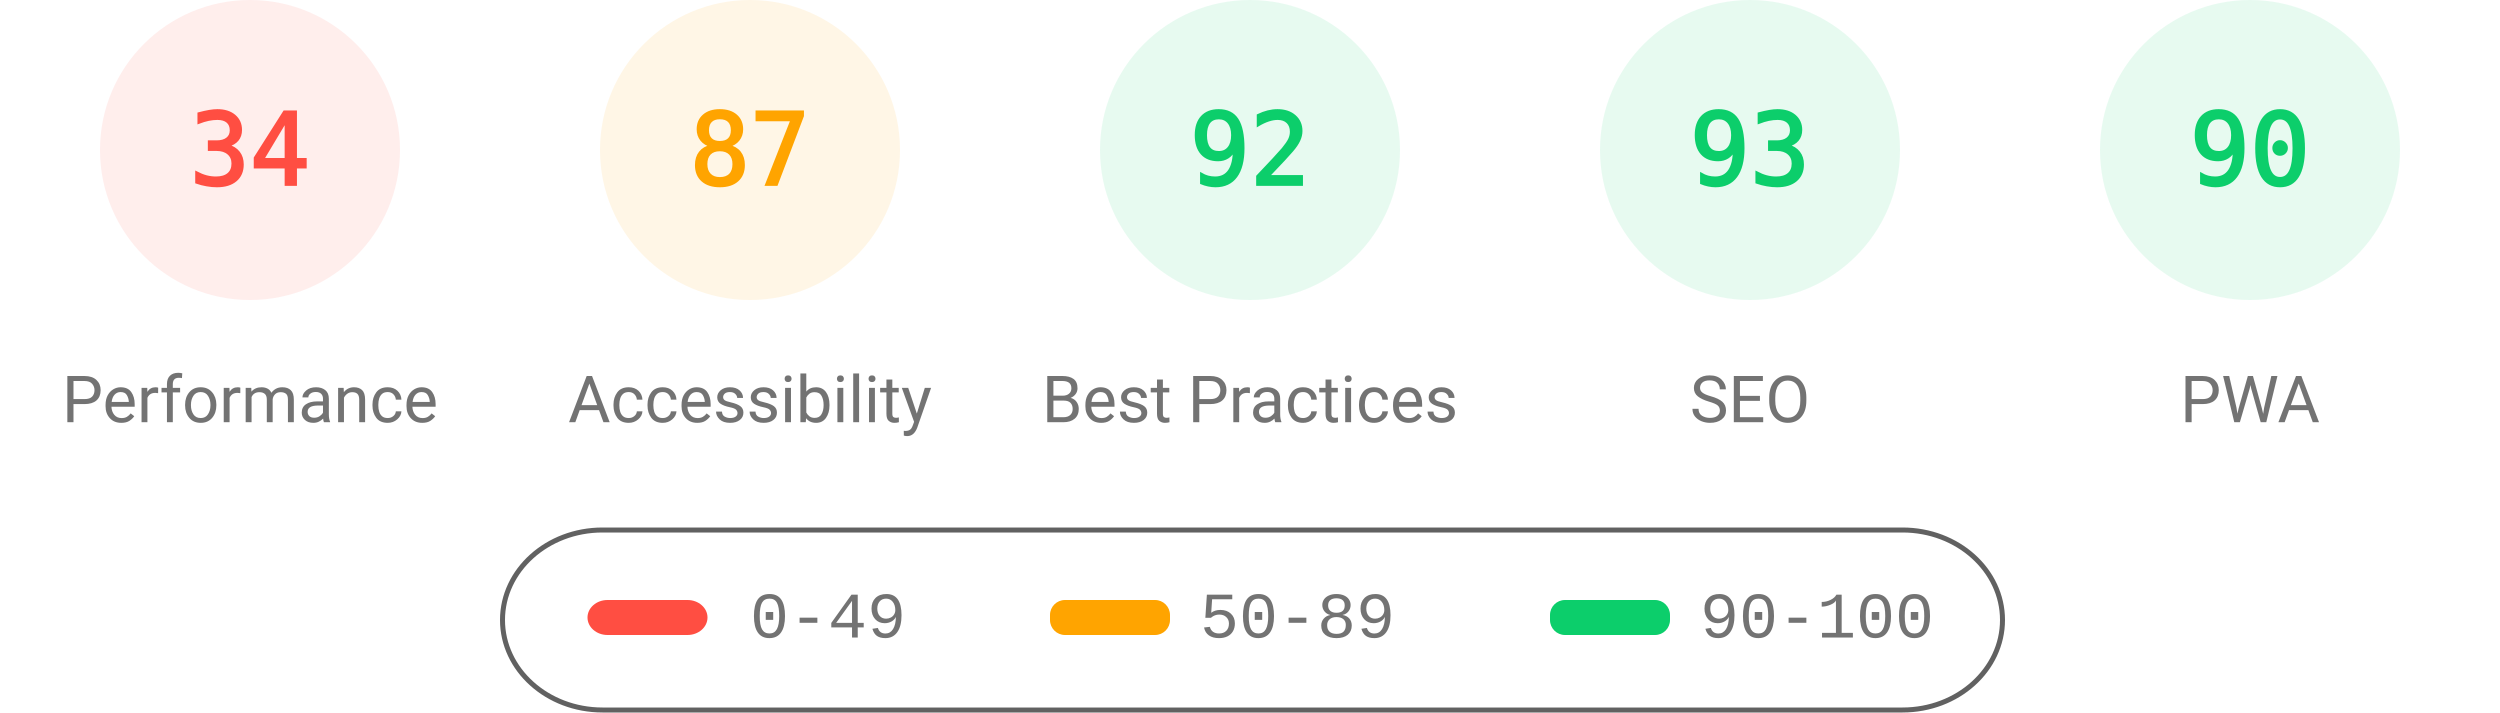
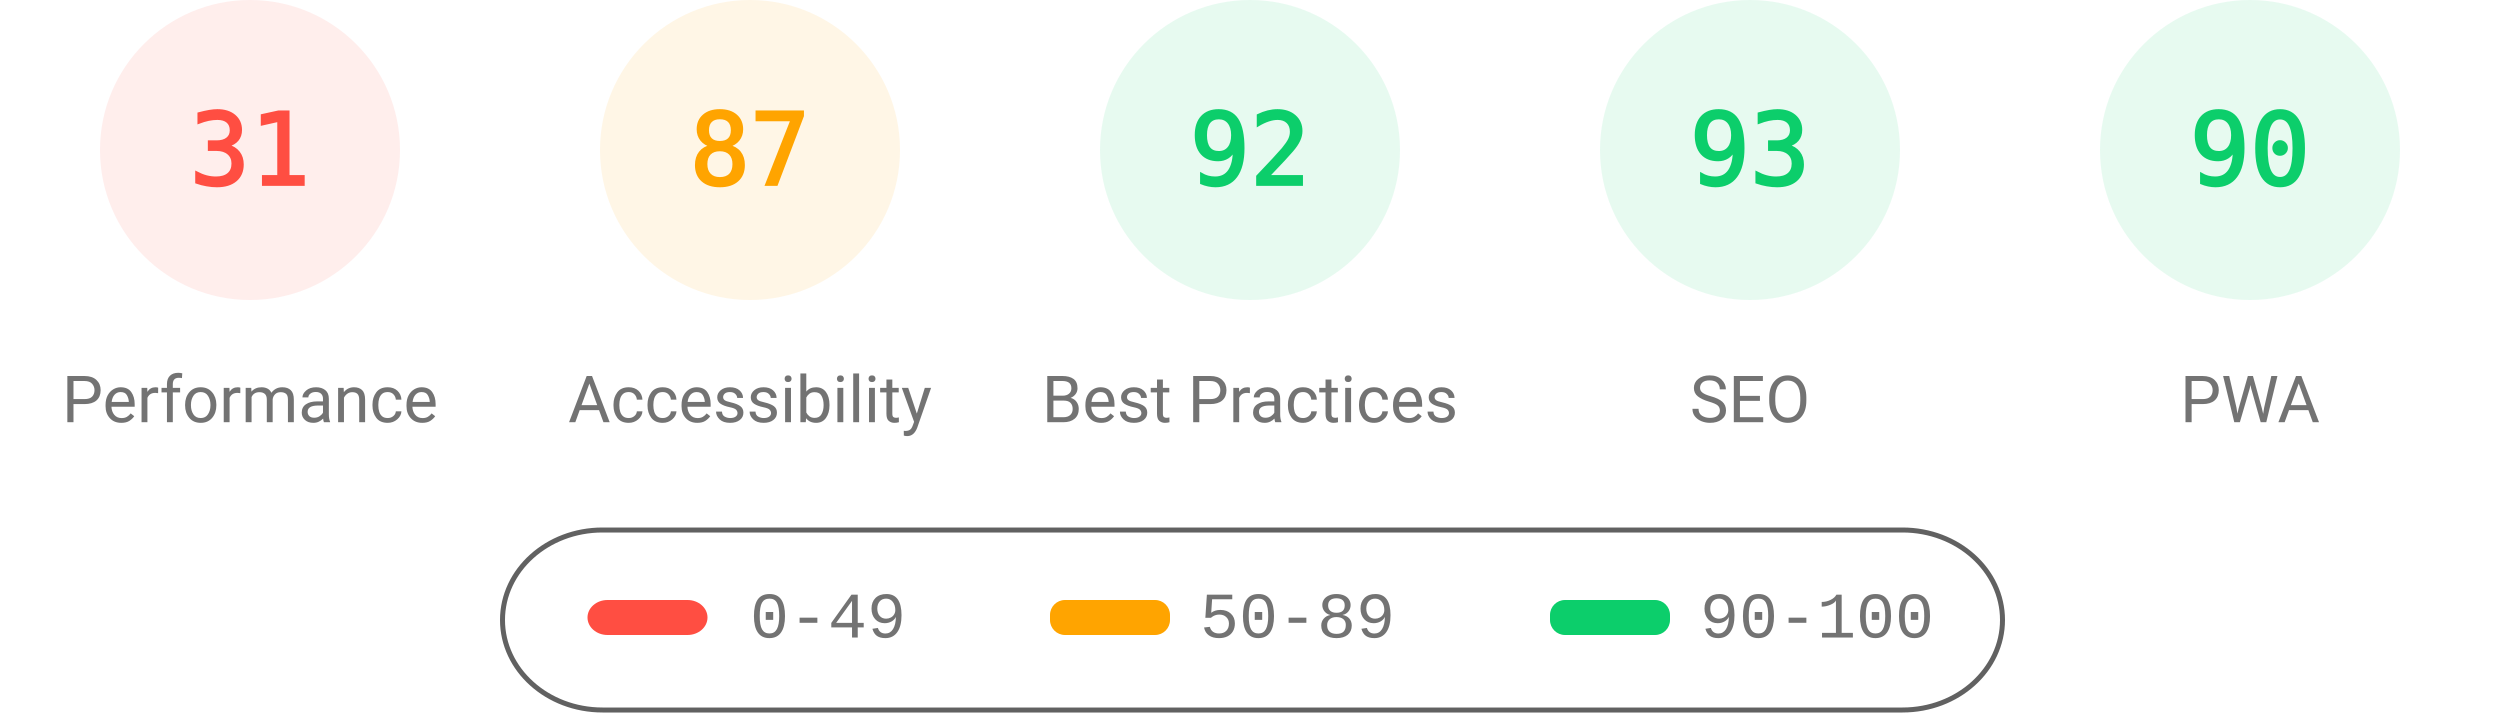
<svg xmlns="http://www.w3.org/2000/svg" fill="none" width="1000" height="285">
  <style>.gauge-base{opacity:.1}.gauge-arc{fill:none;animation-delay:250ms;stroke-linecap:round;transform:rotate(-90deg);transform-origin:100px 60px;animation:load-gauge 1s ease forwards}.guage-text{font-size:40px;font-family:monospace;text-align:center}.guage-red{color:#ff4e42;fill:#ff4e42;stroke:#ff4e42}.guage-orange{color:#ffa400;fill:#ffa400;stroke:#ffa400}.guage-green{color:#0cce6b;fill:#0cce6b;stroke:#0cce6b}.guage-undefined{color:#5c5c5c;fill:#5c5c5c;stroke:#5c5c5c}.guage-title{color:#737373;fill:#737373;stroke:none;font-size:26px;line-height:26px;font-family:Roboto,Halvetica,Arial,sans-serif}@keyframes load-gauge{from{stroke-dasharray:0 352.858}}</style>
  <svg class="guage-div guage-perf guage-red" viewBox="0 0 200 200" width="200" height="200">
    <circle class="gauge-base" r="56" cx="100" cy="60" stroke-width="8" />
-     <circle class="gauge-arc guage-arc-1" r="56" cx="100" cy="60" stroke-width="8" style="stroke-dasharray:119.632,351.858" />
-     <text class="guage-text" x="100" y="60" alignment-baseline="central" dominant-baseline="central" text-anchor="middle">34</text>
+     <circle class="gauge-arc guage-arc-1" r="56" cx="100" cy="60" stroke-width="8" style="stroke-dasharray:109.076,351.858" />
+     <text class="guage-text" x="100" y="60" alignment-baseline="central" dominant-baseline="central" text-anchor="middle">31</text>
    <text class="guage-title" x="100" y="160" alignment-baseline="central" dominant-baseline="central" text-anchor="middle">Performance</text>
  </svg>
  <svg class="guage-div guage-acc guage-orange" viewBox="0 0 200 200" width="200" height="200" x="200">
    <circle class="gauge-base" r="56" cx="100" cy="60" stroke-width="8" />
    <circle class="gauge-arc guage-arc-2" r="56" cx="100" cy="60" stroke-width="8" style="stroke-dasharray:306.116,351.858" />
    <text class="guage-text" x="100" y="60" alignment-baseline="central" dominant-baseline="central" text-anchor="middle">87</text>
    <text class="guage-title" x="100" y="160" alignment-baseline="central" dominant-baseline="central" text-anchor="middle">Accessibility</text>
  </svg>
  <svg class="guage-div guage-best guage-green" viewBox="0 0 200 200" width="200" height="200" x="400">
    <circle class="gauge-base" r="56" cx="100" cy="60" stroke-width="8" />
    <circle class="gauge-arc guage-arc-3" r="56" cx="100" cy="60" stroke-width="8" style="stroke-dasharray:323.709,351.858" />
    <text class="guage-text" x="100" y="60" alignment-baseline="central" dominant-baseline="central" text-anchor="middle">92</text>
    <text class="guage-title" x="100" y="160" alignment-baseline="central" dominant-baseline="central" text-anchor="middle">Best Practices</text>
  </svg>
  <svg class="guage-div guage-seo guage-green" viewBox="0 0 200 200" width="200" height="200" x="600">
    <circle class="gauge-base" r="56" cx="100" cy="60" stroke-width="8" />
    <circle class="gauge-arc guage-arc-4" r="56" cx="100" cy="60" stroke-width="8" style="stroke-dasharray:327.228,351.858" />
    <text class="guage-text" x="100" y="60" alignment-baseline="central" dominant-baseline="central" text-anchor="middle">93</text>
    <text class="guage-title" x="100" y="160" alignment-baseline="central" dominant-baseline="central" text-anchor="middle">SEO</text>
  </svg>
  <svg class="guage-div guage-pwa guage-green" viewBox="0 0 200 200" width="200" height="200" x="800">
    <circle class="gauge-base" r="56" cx="100" cy="60" stroke-width="8" />
    <circle class="gauge-arc guage-arc-4" r="56" cx="100" cy="60" stroke-width="8" style="stroke-dasharray:316.672,351.858" />
    <text class="guage-text" x="100" y="60" alignment-baseline="central" dominant-baseline="central" text-anchor="middle">90</text>
    <text class="guage-title" x="100" y="160" alignment-baseline="central" dominant-baseline="central" text-anchor="middle">PWA</text>
  </svg>
  <svg width="604" height="76" x="200" y="210">
    <path fill="none" id="canvas_background" d="M-1-1h604v80H-1z" />
    <rect fill-opacity="0" stroke="#616161" stroke-width="2" rx="40" id="svg_2" height="72" width="600" y="2" x="1" fill="#000" />
    <rect stroke="#000" rx="8" id="svg_3" height="14" width="48" y="30" x="35" stroke-opacity="null" stroke-width="0" fill="#ff4e42" />
    <rect stroke="#000" rx="6" id="svg_4" height="14" width="48" y="30" x="220" stroke-opacity="null" stroke-width="0" fill="#ffa400" />
    <rect stroke="#000" rx="6" id="svg_5" height="14" width="48" y="30" x="420" stroke-opacity="null" stroke-width="0" fill="#0cce6b" />
    <text xml:space="preserve" text-anchor="start" font-family="'Courier New', Courier, monospace" font-size="26" id="svg_6" y="45" x="100" stroke-opacity="null" stroke-width="0" stroke="#000" fill="#737373">0-49</text>
    <text xml:space="preserve" text-anchor="start" font-family="'Courier New', Courier, monospace" font-size="26" id="svg_7" y="45" x="280" stroke-opacity="null" stroke-width="0" stroke="#000" fill="#737373">50-89</text>
    <text xml:space="preserve" text-anchor="start" font-family="'Courier New', Courier, monospace" font-size="26" id="svg_8" y="45" x="480" stroke-opacity="null" stroke-width="0" stroke="#000" fill="#737373">90-100</text>
  </svg>
</svg>
